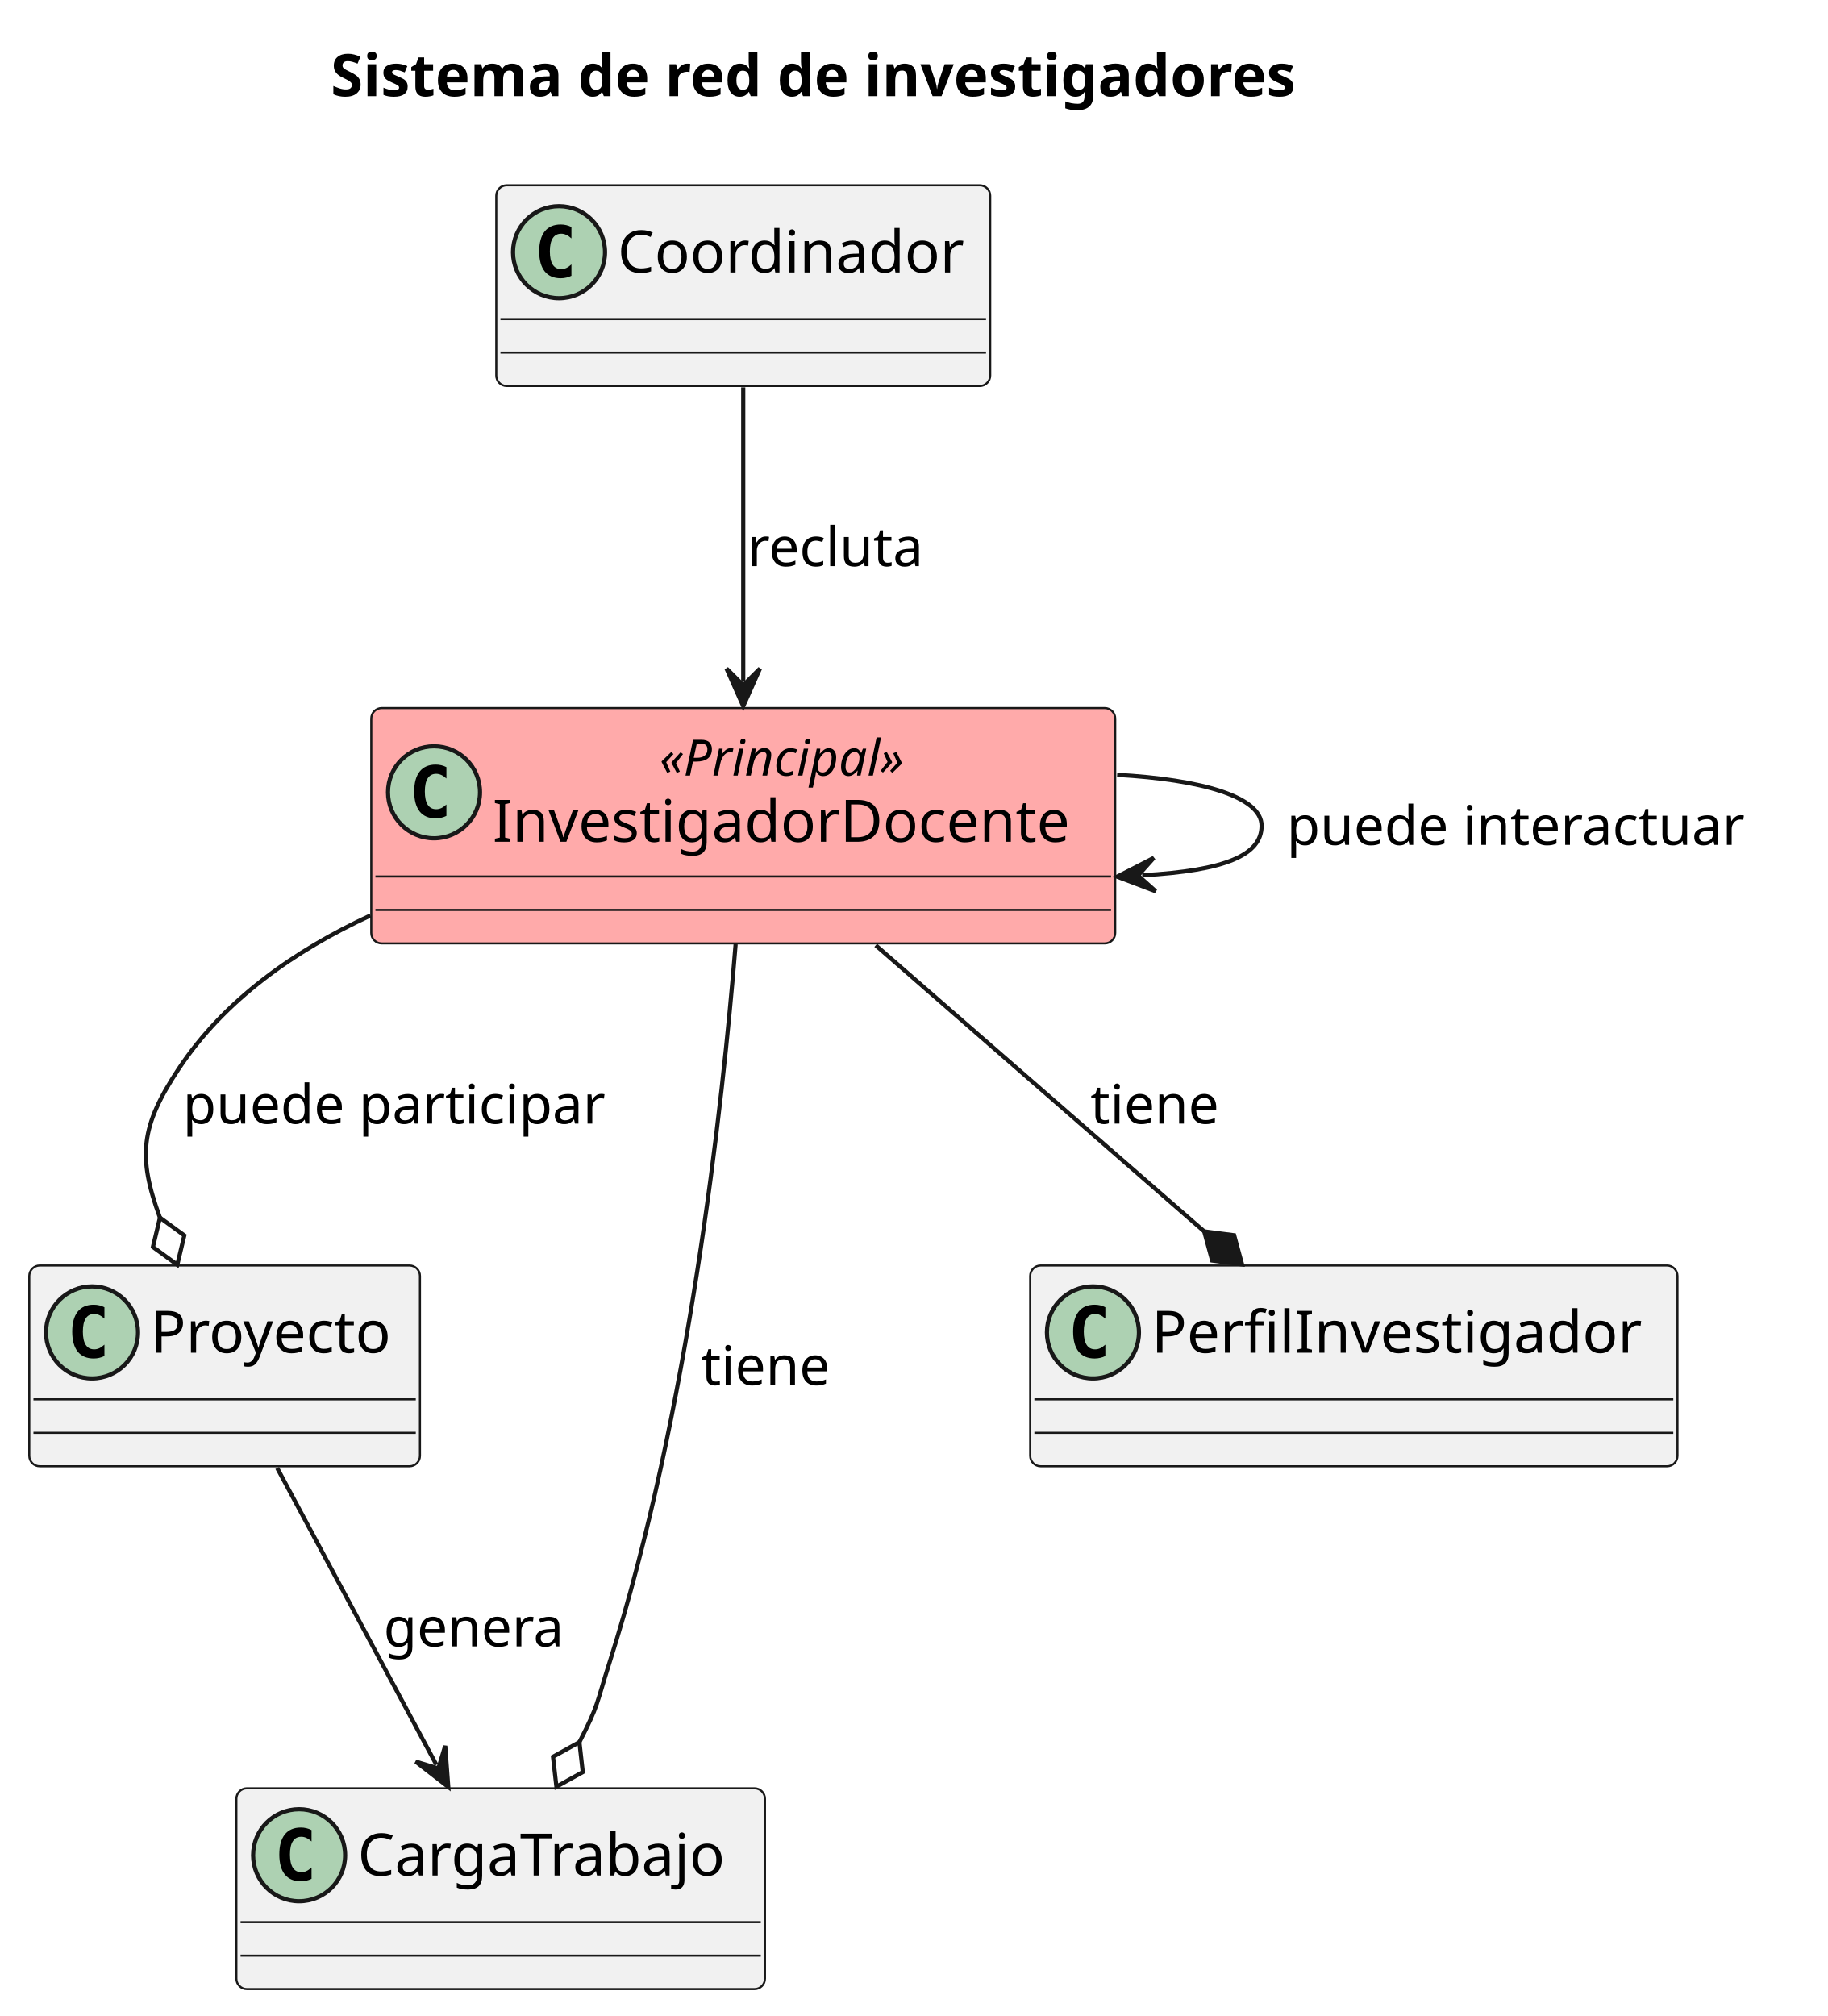
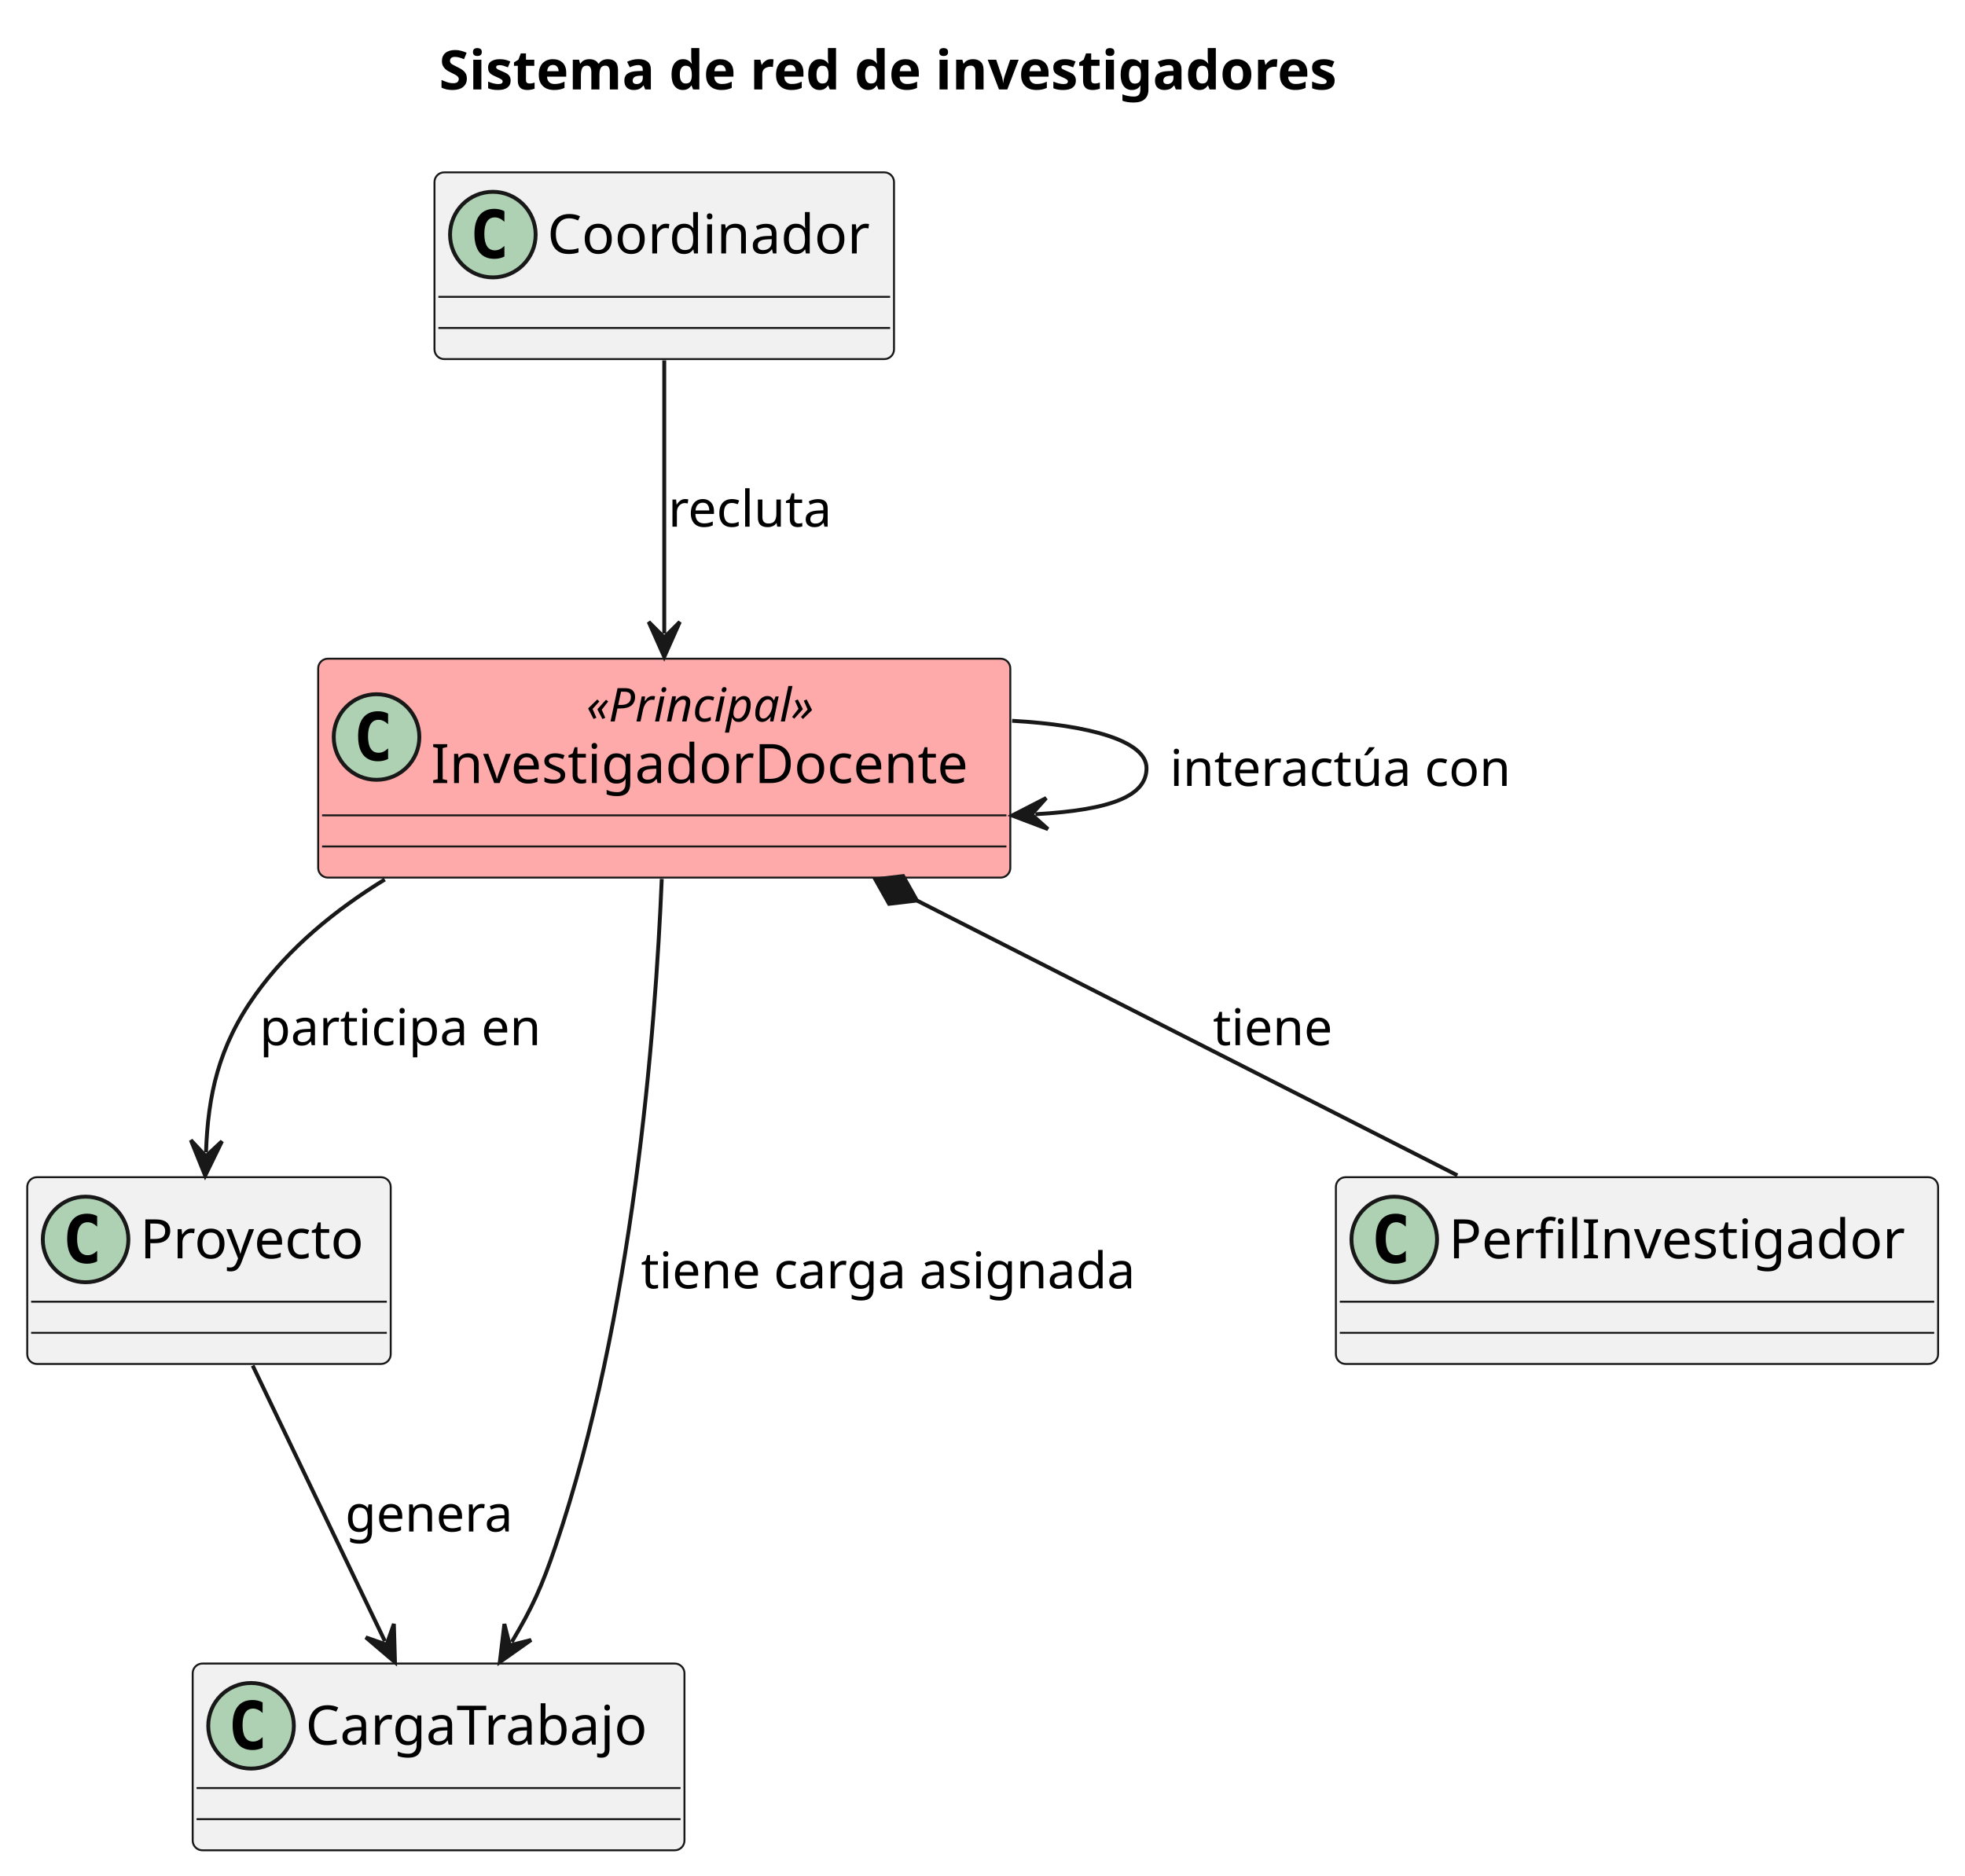
- <svg xmlns="http://www.w3.org/2000/svg" contentStyleType="text/css" data-diagram-type="CLASS" height="482px" preserveAspectRatio="none" style="width:437px;height:482px;background:#FFFFFF;" version="1.1" viewBox="0 0 437 482" width="437px" zoomAndPan="magnify">
+ <svg xmlns="http://www.w3.org/2000/svg" contentStyleType="text/css" data-diagram-type="CLASS" height="482px" preserveAspectRatio="none" style="width:505px;height:482px;background:#FFFFFF;" version="1.1" viewBox="0 0 505 482" width="505px" zoomAndPan="magnify">
  <defs />
  <g>
    <g class="title" data-source-line="1">
-       <text fill="#000000" font-family="sans-serif" font-size="14" font-weight="bold" lengthAdjust="spacing" textLength="265.44" x="79.067" y="22.995">Sistema de red de investigadores</text>
+       <text fill="#000000" font-family="sans-serif" font-size="14" font-weight="bold" lengthAdjust="spacing" textLength="265.44" x="112.824" y="22.995">Sistema de red de investigadores</text>
    </g>
-     <g class="entity" data-entity="InvestigadorDocente" data-source-line="5" data-uid="ent0002" id="entity_InvestigadorDocente">
-       <rect fill="#FFAAAA" height="56.266" rx="2.5" ry="2.5" style="stroke:#181818;stroke-width:0.5;" width="177.879" x="88.77" y="169.297" />
-       <ellipse cx="103.77" cy="189.43" fill="#ADD1B2" rx="11" ry="11" style="stroke:#181818;stroke-width:1;" />
-       <path d="M106.739,195.07 Q106.161,195.367 105.52,195.508 Q104.879,195.664 104.176,195.664 Q101.676,195.664 100.348,194.023 Q99.036,192.367 99.036,189.242 Q99.036,186.117 100.348,184.461 Q101.676,182.805 104.176,182.805 Q104.879,182.805 105.52,182.961 Q106.176,183.117 106.739,183.414 L106.739,186.133 Q106.114,185.555 105.52,185.289 Q104.926,185.008 104.301,185.008 Q102.957,185.008 102.27,186.086 Q101.582,187.148 101.582,189.242 Q101.582,191.336 102.27,192.414 Q102.957,193.477 104.301,193.477 Q104.926,193.477 105.52,193.211 Q106.114,192.93 106.739,192.352 L106.739,195.07 Z " fill="#000000" />
-       <text fill="#000000" font-family="sans-serif" font-size="12" font-style="italic" lengthAdjust="spacing" textLength="66.029" x="157.695" y="185.435">«Principal»</text>
-       <text fill="#000000" font-family="sans-serif" font-size="14" lengthAdjust="spacing" textLength="145.879" x="117.77" y="201.261">InvestigadorDocente</text>
-       <line style="stroke:#181818;stroke-width:0.5;" x1="89.77" x2="265.649" y1="209.562" y2="209.562" />
-       <line style="stroke:#181818;stroke-width:0.5;" x1="89.77" x2="265.649" y1="217.562" y2="217.562" />
+     <g class="entity" data-entity="InvestigadorDocente" data-source-line="3" data-uid="ent0002" id="entity_InvestigadorDocente">
+       <rect fill="#FFAAAA" height="56.266" rx="2.5" ry="2.5" style="stroke:#181818;stroke-width:0.5;" width="177.879" x="81.77" y="169.297" />
+       <ellipse cx="96.77" cy="189.43" fill="#ADD1B2" rx="11" ry="11" style="stroke:#181818;stroke-width:1;" />
+       <path d="M99.739,195.07 Q99.161,195.367 98.52,195.508 Q97.879,195.664 97.176,195.664 Q94.676,195.664 93.348,194.023 Q92.036,192.367 92.036,189.242 Q92.036,186.117 93.348,184.461 Q94.676,182.805 97.176,182.805 Q97.879,182.805 98.52,182.961 Q99.176,183.117 99.739,183.414 L99.739,186.133 Q99.114,185.555 98.52,185.289 Q97.926,185.008 97.301,185.008 Q95.957,185.008 95.27,186.086 Q94.582,187.148 94.582,189.242 Q94.582,191.336 95.27,192.414 Q95.957,193.477 97.301,193.477 Q97.926,193.477 98.52,193.211 Q99.114,192.93 99.739,192.352 L99.739,195.07 Z " fill="#000000" />
+       <text fill="#000000" font-family="sans-serif" font-size="12" font-style="italic" lengthAdjust="spacing" textLength="66.029" x="150.695" y="185.435">«Principal»</text>
+       <text fill="#000000" font-family="sans-serif" font-size="14" lengthAdjust="spacing" textLength="145.879" x="110.77" y="201.261">InvestigadorDocente</text>
+       <line style="stroke:#181818;stroke-width:0.5;" x1="82.77" x2="258.649" y1="209.562" y2="209.562" />
+       <line style="stroke:#181818;stroke-width:0.5;" x1="82.77" x2="258.649" y1="217.562" y2="217.562" />
    </g>
-     <g class="entity" data-entity="Proyecto" data-source-line="10" data-uid="ent0003" id="entity_Proyecto">
+     <g class="entity" data-entity="Proyecto" data-source-line="6" data-uid="ent0003" id="entity_Proyecto">
      <rect fill="#F1F1F1" height="48" rx="2.5" ry="2.5" style="stroke:#181818;stroke-width:0.5;" width="93.414" x="7" y="302.567" />
      <ellipse cx="22" cy="318.567" fill="#ADD1B2" rx="11" ry="11" style="stroke:#181818;stroke-width:1;" />
      <path d="M24.969,324.207 Q24.391,324.504 23.75,324.645 Q23.109,324.801 22.406,324.801 Q19.906,324.801 18.578,323.161 Q17.266,321.504 17.266,318.379 Q17.266,315.254 18.578,313.598 Q19.906,311.942 22.406,311.942 Q23.109,311.942 23.75,312.098 Q24.406,312.254 24.969,312.551 L24.969,315.27 Q24.344,314.692 23.75,314.426 Q23.156,314.145 22.531,314.145 Q21.188,314.145 20.5,315.223 Q19.812,316.286 19.812,318.379 Q19.812,320.473 20.5,321.551 Q21.188,322.614 22.531,322.614 Q23.156,322.614 23.75,322.348 Q24.344,322.067 24.969,321.489 L24.969,324.207 Z " fill="#000000" />
      <text fill="#000000" font-family="sans-serif" font-size="14" lengthAdjust="spacing" textLength="61.414" x="36" y="323.414">Proyecto</text>
      <line style="stroke:#181818;stroke-width:0.5;" x1="8" x2="99.414" y1="334.567" y2="334.567" />
      <line style="stroke:#181818;stroke-width:0.5;" x1="8" x2="99.414" y1="342.567" y2="342.567" />
    </g>
-     <g class="entity" data-entity="Coordinador" data-source-line="15" data-uid="ent0004" id="entity_Coordinador">
-       <rect fill="#F1F1F1" height="48" rx="2.5" ry="2.5" style="stroke:#181818;stroke-width:0.5;" width="118.099" x="118.66" y="44.297" />
-       <ellipse cx="133.66" cy="60.297" fill="#ADD1B2" rx="11" ry="11" style="stroke:#181818;stroke-width:1;" />
-       <path d="M136.629,65.938 Q136.051,66.234 135.41,66.375 Q134.769,66.531 134.066,66.531 Q131.566,66.531 130.238,64.891 Q128.926,63.234 128.926,60.109 Q128.926,56.984 130.238,55.328 Q131.566,53.672 134.066,53.672 Q134.769,53.672 135.41,53.828 Q136.066,53.984 136.629,54.281 L136.629,57 Q136.004,56.422 135.41,56.156 Q134.816,55.875 134.191,55.875 Q132.847,55.875 132.16,56.953 Q131.472,58.016 131.472,60.109 Q131.472,62.203 132.16,63.281 Q132.847,64.344 134.191,64.344 Q134.816,64.344 135.41,64.078 Q136.004,63.797 136.629,63.219 L136.629,65.938 Z " fill="#000000" />
-       <text fill="#000000" font-family="sans-serif" font-size="14" lengthAdjust="spacing" textLength="86.099" x="147.66" y="65.144">Coordinador</text>
-       <line style="stroke:#181818;stroke-width:0.5;" x1="119.66" x2="235.759" y1="76.297" y2="76.297" />
-       <line style="stroke:#181818;stroke-width:0.5;" x1="119.66" x2="235.759" y1="84.297" y2="84.297" />
+     <g class="entity" data-entity="Coordinador" data-source-line="9" data-uid="ent0004" id="entity_Coordinador">
+       <rect fill="#F1F1F1" height="48" rx="2.5" ry="2.5" style="stroke:#181818;stroke-width:0.5;" width="118.099" x="111.66" y="44.297" />
+       <ellipse cx="126.66" cy="60.297" fill="#ADD1B2" rx="11" ry="11" style="stroke:#181818;stroke-width:1;" />
+       <path d="M129.629,65.938 Q129.051,66.234 128.41,66.375 Q127.769,66.531 127.066,66.531 Q124.566,66.531 123.238,64.891 Q121.926,63.234 121.926,60.109 Q121.926,56.984 123.238,55.328 Q124.566,53.672 127.066,53.672 Q127.769,53.672 128.41,53.828 Q129.066,53.984 129.629,54.281 L129.629,57 Q129.004,56.422 128.41,56.156 Q127.816,55.875 127.191,55.875 Q125.847,55.875 125.16,56.953 Q124.472,58.016 124.472,60.109 Q124.472,62.203 125.16,63.281 Q125.847,64.344 127.191,64.344 Q127.816,64.344 128.41,64.078 Q129.004,63.797 129.629,63.219 L129.629,65.938 Z " fill="#000000" />
+       <text fill="#000000" font-family="sans-serif" font-size="14" lengthAdjust="spacing" textLength="86.099" x="140.66" y="65.144">Coordinador</text>
+       <line style="stroke:#181818;stroke-width:0.5;" x1="112.66" x2="228.759" y1="76.297" y2="76.297" />
+       <line style="stroke:#181818;stroke-width:0.5;" x1="112.66" x2="228.759" y1="84.297" y2="84.297" />
    </g>
-     <g class="entity" data-entity="CargaTrabajo" data-source-line="22" data-uid="ent0005" id="entity_CargaTrabajo">
-       <rect fill="#F1F1F1" height="48" rx="2.5" ry="2.5" style="stroke:#181818;stroke-width:0.5;" width="126.384" x="56.52" y="427.567" />
-       <ellipse cx="71.52" cy="443.567" fill="#ADD1B2" rx="11" ry="11" style="stroke:#181818;stroke-width:1;" />
-       <path d="M74.489,449.207 Q73.911,449.504 73.27,449.645 Q72.629,449.801 71.926,449.801 Q69.426,449.801 68.098,448.161 Q66.786,446.504 66.786,443.379 Q66.786,440.254 68.098,438.598 Q69.426,436.942 71.926,436.942 Q72.629,436.942 73.27,437.098 Q73.926,437.254 74.489,437.551 L74.489,440.27 Q73.864,439.692 73.27,439.426 Q72.676,439.145 72.051,439.145 Q70.707,439.145 70.02,440.223 Q69.332,441.286 69.332,443.379 Q69.332,445.473 70.02,446.551 Q70.707,447.614 72.051,447.614 Q72.676,447.614 73.27,447.348 Q73.864,447.067 74.489,446.489 L74.489,449.207 Z " fill="#000000" />
-       <text fill="#000000" font-family="sans-serif" font-size="14" lengthAdjust="spacing" textLength="94.384" x="85.52" y="448.414">CargaTrabajo</text>
-       <line style="stroke:#181818;stroke-width:0.5;" x1="57.52" x2="181.904" y1="459.567" y2="459.567" />
-       <line style="stroke:#181818;stroke-width:0.5;" x1="57.52" x2="181.904" y1="467.567" y2="467.567" />
+     <g class="entity" data-entity="CargaTrabajo" data-source-line="12" data-uid="ent0005" id="entity_CargaTrabajo">
+       <rect fill="#F1F1F1" height="48" rx="2.5" ry="2.5" style="stroke:#181818;stroke-width:0.5;" width="126.384" x="49.52" y="427.567" />
+       <ellipse cx="64.52" cy="443.567" fill="#ADD1B2" rx="11" ry="11" style="stroke:#181818;stroke-width:1;" />
+       <path d="M67.489,449.207 Q66.911,449.504 66.27,449.645 Q65.629,449.801 64.926,449.801 Q62.426,449.801 61.098,448.161 Q59.786,446.504 59.786,443.379 Q59.786,440.254 61.098,438.598 Q62.426,436.942 64.926,436.942 Q65.629,436.942 66.27,437.098 Q66.926,437.254 67.489,437.551 L67.489,440.27 Q66.864,439.692 66.27,439.426 Q65.676,439.145 65.051,439.145 Q63.708,439.145 63.02,440.223 Q62.333,441.286 62.333,443.379 Q62.333,445.473 63.02,446.551 Q63.708,447.614 65.051,447.614 Q65.676,447.614 66.27,447.348 Q66.864,447.067 67.489,446.489 L67.489,449.207 Z " fill="#000000" />
+       <text fill="#000000" font-family="sans-serif" font-size="14" lengthAdjust="spacing" textLength="94.384" x="78.52" y="448.414">CargaTrabajo</text>
+       <line style="stroke:#181818;stroke-width:0.5;" x1="50.52" x2="174.904" y1="459.567" y2="459.567" />
+       <line style="stroke:#181818;stroke-width:0.5;" x1="50.52" x2="174.904" y1="467.567" y2="467.567" />
    </g>
-     <g class="entity" data-entity="PerfilInvestigador" data-source-line="28" data-uid="ent0006" id="entity_PerfilInvestigador">
-       <rect fill="#F1F1F1" height="48" rx="2.5" ry="2.5" style="stroke:#181818;stroke-width:0.5;" width="154.767" x="246.32" y="302.567" />
-       <ellipse cx="261.32" cy="318.567" fill="#ADD1B2" rx="11" ry="11" style="stroke:#181818;stroke-width:1;" />
-       <path d="M264.289,324.207 Q263.711,324.504 263.07,324.645 Q262.429,324.801 261.726,324.801 Q259.226,324.801 257.898,323.161 Q256.586,321.504 256.586,318.379 Q256.586,315.254 257.898,313.598 Q259.226,311.942 261.726,311.942 Q262.429,311.942 263.07,312.098 Q263.726,312.254 264.289,312.551 L264.289,315.27 Q263.664,314.692 263.07,314.426 Q262.476,314.145 261.851,314.145 Q260.507,314.145 259.82,315.223 Q259.132,316.286 259.132,318.379 Q259.132,320.473 259.82,321.551 Q260.507,322.614 261.851,322.614 Q262.476,322.614 263.07,322.348 Q263.664,322.067 264.289,321.489 L264.289,324.207 Z " fill="#000000" />
-       <text fill="#000000" font-family="sans-serif" font-size="14" lengthAdjust="spacing" textLength="122.767" x="275.32" y="323.414">PerfilInvestigador</text>
-       <line style="stroke:#181818;stroke-width:0.5;" x1="247.32" x2="400.087" y1="334.567" y2="334.567" />
-       <line style="stroke:#181818;stroke-width:0.5;" x1="247.32" x2="400.087" y1="342.567" y2="342.567" />
+     <g class="entity" data-entity="PerfilInvestigador" data-source-line="15" data-uid="ent0006" id="entity_PerfilInvestigador">
+       <rect fill="#F1F1F1" height="48" rx="2.5" ry="2.5" style="stroke:#181818;stroke-width:0.5;" width="154.767" x="343.32" y="302.567" />
+       <ellipse cx="358.32" cy="318.567" fill="#ADD1B2" rx="11" ry="11" style="stroke:#181818;stroke-width:1;" />
+       <path d="M361.289,324.207 Q360.711,324.504 360.07,324.645 Q359.429,324.801 358.726,324.801 Q356.226,324.801 354.898,323.161 Q353.586,321.504 353.586,318.379 Q353.586,315.254 354.898,313.598 Q356.226,311.942 358.726,311.942 Q359.429,311.942 360.07,312.098 Q360.726,312.254 361.289,312.551 L361.289,315.27 Q360.664,314.692 360.07,314.426 Q359.476,314.145 358.851,314.145 Q357.507,314.145 356.82,315.223 Q356.132,316.286 356.132,318.379 Q356.132,320.473 356.82,321.551 Q357.507,322.614 358.851,322.614 Q359.476,322.614 360.07,322.348 Q360.664,322.067 361.289,321.489 L361.289,324.207 Z " fill="#000000" />
+       <text fill="#000000" font-family="sans-serif" font-size="14" lengthAdjust="spacing" textLength="122.767" x="372.32" y="323.414">PerfilInvestigador</text>
+       <line style="stroke:#181818;stroke-width:0.5;" x1="344.32" x2="497.087" y1="334.567" y2="334.567" />
+       <line style="stroke:#181818;stroke-width:0.5;" x1="344.32" x2="497.087" y1="342.567" y2="342.567" />
    </g>
-     <g class="link" data-entity-1="InvestigadorDocente" data-entity-2="Proyecto" data-source-line="35" data-uid="lnk7" id="link_InvestigadorDocente_Proyecto">
-       <path codeLine="35" d="M88.57,218.887 C70.49,227.247 53.67,239.017 42.71,255.567 C33.6,269.307 32.896,276.585 38.246,291.125" fill="none" id="InvestigadorDocente-to-Proyecto" style="stroke:#181818;stroke-width:1;" />
-       <polygon fill="none" points="42.39,302.387,44.072,295.375,38.246,291.125,36.564,298.137,42.39,302.387" style="stroke:#181818;stroke-width:1;" />
-       <text fill="#000000" font-family="sans-serif" font-size="13" lengthAdjust="spacing" textLength="107.466" x="43.71" y="268.634">puede participar</text>
+     <g class="link" data-entity-1="InvestigadorDocente" data-entity-2="Proyecto" data-source-line="19" data-uid="lnk7" id="link_InvestigadorDocente_Proyecto">
+       <path codeLine="19" d="M98.89,226.047 C86.18,233.857 74.28,243.587 65.71,255.567 C56.09,269.007 53.463,281.561 52.943,296.181" fill="none" id="InvestigadorDocente-to-Proyecto" style="stroke:#181818;stroke-width:1;" />
+       <polygon fill="#181818" points="52.73,302.177,57.047,293.325,52.908,297.18,49.052,293.04,52.73,302.177" style="stroke:#181818;stroke-width:1;" />
+       <text fill="#000000" font-family="sans-serif" font-size="13" lengthAdjust="spacing" textLength="77.619" x="66.71" y="268.634">participa en</text>
    </g>
-     <g class="link" data-entity-1="InvestigadorDocente" data-entity-2="CargaTrabajo" data-source-line="36" data-uid="lnk8" id="link_InvestigadorDocente_CargaTrabajo">
-       <path codeLine="36" d="M175.89,225.757 C172.73,264.687 164.64,337.997 145.71,397.567 C142.51,407.627 143.174,407.509 138.534,416.519" fill="none" id="InvestigadorDocente-to-CargaTrabajo" style="stroke:#181818;stroke-width:1;" />
-       <polygon fill="none" points="133.04,427.187,139.343,423.684,138.534,416.519,132.231,420.021,133.04,427.187" style="stroke:#181818;stroke-width:1;" />
-       <text fill="#000000" font-family="sans-serif" font-size="13" lengthAdjust="spacing" textLength="32.944" x="167.71" y="331.134">tiene</text>
+     <g class="link" data-entity-1="InvestigadorDocente" data-entity-2="CargaTrabajo" data-source-line="20" data-uid="lnk8" id="link_InvestigadorDocente_CargaTrabajo">
+       <path codeLine="20" d="M170.07,225.907 C168.45,265.027 162.75,338.557 142.71,397.567 C139.24,407.777 136.843,413.114 131.523,422.034" fill="none" id="InvestigadorDocente-to-CargaTrabajo" style="stroke:#181818;stroke-width:1;" />
+       <polygon fill="#181818" points="128.45,427.187,136.495,421.506,131.011,422.893,129.625,417.408,128.45,427.187" style="stroke:#181818;stroke-width:1;" />
+       <text fill="#000000" font-family="sans-serif" font-size="13" lengthAdjust="spacing" textLength="136.913" x="164.71" y="331.134">tiene carga asignada</text>
    </g>
-     <g class="link" data-entity-1="InvestigadorDocente" data-entity-2="PerfilInvestigador" data-source-line="37" data-uid="lnk9" id="link_InvestigadorDocente_PerfilInvestigador">
-       <path codeLine="37" d="M209.39,226.017 C235.55,248.807 263.231,272.906 287.93,294.416" fill="none" id="InvestigadorDocente-to-PerfilInvestigador" style="stroke:#181818;stroke-width:1;" />
-       <polygon fill="#181818" points="296.98,302.297,295.082,295.34,287.93,294.416,289.828,301.373,296.98,302.297" style="stroke:#181818;stroke-width:1;" />
-       <text fill="#000000" font-family="sans-serif" font-size="13" lengthAdjust="spacing" textLength="32.944" x="260.71" y="268.634">tiene</text>
+     <g class="link" data-entity-1="InvestigadorDocente" data-entity-2="PerfilInvestigador" data-source-line="21" data-uid="lnk9" id="link_InvestigadorDocente_PerfilInvestigador">
+       <path codeLine="21" d="M235.646,231.457 C280.316,254.177 332.25,280.577 374.54,302.087" fill="none" id="InvestigadorDocente-backto-PerfilInvestigador" style="stroke:#181818;stroke-width:1;" />
+       <polygon fill="#181818" points="224.95,226.017,228.485,232.302,235.646,231.457,232.111,225.172,224.95,226.017" style="stroke:#181818;stroke-width:1;" />
+       <text fill="#000000" font-family="sans-serif" font-size="13" lengthAdjust="spacing" textLength="32.944" x="311.71" y="268.634">tiene</text>
    </g>
-     <g class="link" data-entity-1="InvestigadorDocente" data-entity-2="InvestigadorDocente" data-source-line="38" data-uid="lnk10" id="link_InvestigadorDocente_InvestigadorDocente">
-       <path codeLine="38" d="M267.11,185.257 C287.08,186.377 301.65,190.437 301.65,197.437 C301.65,204.427 293.071,208.151 273.101,209.271" fill="none" id="InvestigadorDocente-to-InvestigadorDocente" style="stroke:#181818;stroke-width:1;" />
-       <polygon fill="#181818" points="267.11,209.607,276.32,213.097,272.102,209.327,275.872,205.109,267.11,209.607" style="stroke:#181818;stroke-width:1;" />
-       <text fill="#000000" font-family="sans-serif" font-size="13" lengthAdjust="spacing" textLength="116.924" x="307.65" y="202.004">puede interactuar</text>
+     <g class="link" data-entity-1="InvestigadorDocente" data-entity-2="InvestigadorDocente" data-source-line="22" data-uid="lnk10" id="link_InvestigadorDocente_InvestigadorDocente">
+       <path codeLine="22" d="M260.11,185.257 C280.08,186.377 294.65,190.437 294.65,197.437 C294.65,204.427 286.071,208.151 266.101,209.271" fill="none" id="InvestigadorDocente-to-InvestigadorDocente" style="stroke:#181818;stroke-width:1;" />
+       <polygon fill="#181818" points="260.11,209.607,269.32,213.097,265.102,209.327,268.872,205.109,260.11,209.607" style="stroke:#181818;stroke-width:1;" />
+       <text fill="#000000" font-family="sans-serif" font-size="13" lengthAdjust="spacing" textLength="94.18" x="300.65" y="202.004">interactúa con</text>
    </g>
-     <g class="link" data-entity-1="Proyecto" data-entity-2="CargaTrabajo" data-source-line="40" data-uid="lnk11" id="link_Proyecto_CargaTrabajo">
-       <path codeLine="40" d="M66.28,350.987 C78.02,372.877 92.625,400.079 104.345,421.939" fill="none" id="Proyecto-to-CargaTrabajo" style="stroke:#181818;stroke-width:1;" />
-       <polygon fill="#181818" points="107.18,427.227,106.453,417.405,104.817,422.82,99.402,421.185,107.18,427.227" style="stroke:#181818;stroke-width:1;" />
-       <text fill="#000000" font-family="sans-serif" font-size="13" lengthAdjust="spacing" textLength="45.798" x="91.71" y="393.634">genera</text>
+     <g class="link" data-entity-1="Proyecto" data-entity-2="CargaTrabajo" data-source-line="24" data-uid="lnk11" id="link_Proyecto_CargaTrabajo">
+       <path codeLine="24" d="M64.94,350.987 C75.44,372.877 88.436,399.957 98.916,421.817" fill="none" id="Proyecto-to-CargaTrabajo" style="stroke:#181818;stroke-width:1;" />
+       <polygon fill="#181818" points="101.51,427.227,101.226,417.382,99.349,422.718,94.012,420.841,101.51,427.227" style="stroke:#181818;stroke-width:1;" />
+       <text fill="#000000" font-family="sans-serif" font-size="13" lengthAdjust="spacing" textLength="45.798" x="88.71" y="393.634">genera</text>
    </g>
-     <g class="link" data-entity-1="Coordinador" data-entity-2="InvestigadorDocente" data-source-line="42" data-uid="lnk12" id="link_Coordinador_InvestigadorDocente">
-       <path codeLine="42" d="M177.71,92.617 C177.71,114.127 177.71,140.067 177.71,162.837" fill="none" id="Coordinador-to-InvestigadorDocente" style="stroke:#181818;stroke-width:1;" />
-       <polygon fill="#181818" points="177.71,168.837,181.71,159.837,177.71,163.837,173.71,159.837,177.71,168.837" style="stroke:#181818;stroke-width:1;" />
-       <text fill="#000000" font-family="sans-serif" font-size="13" lengthAdjust="spacing" textLength="45.405" x="178.71" y="135.364">recluta</text>
+     <g class="link" data-entity-1="Coordinador" data-entity-2="InvestigadorDocente" data-source-line="26" data-uid="lnk12" id="link_Coordinador_InvestigadorDocente">
+       <path codeLine="26" d="M170.71,92.617 C170.71,114.127 170.71,140.067 170.71,162.837" fill="none" id="Coordinador-to-InvestigadorDocente" style="stroke:#181818;stroke-width:1;" />
+       <polygon fill="#181818" points="170.71,168.837,174.71,159.837,170.71,163.837,166.71,159.837,170.71,168.837" style="stroke:#181818;stroke-width:1;" />
+       <text fill="#000000" font-family="sans-serif" font-size="13" lengthAdjust="spacing" textLength="45.405" x="171.71" y="135.364">recluta</text>
    </g>
  </g>
</svg>
